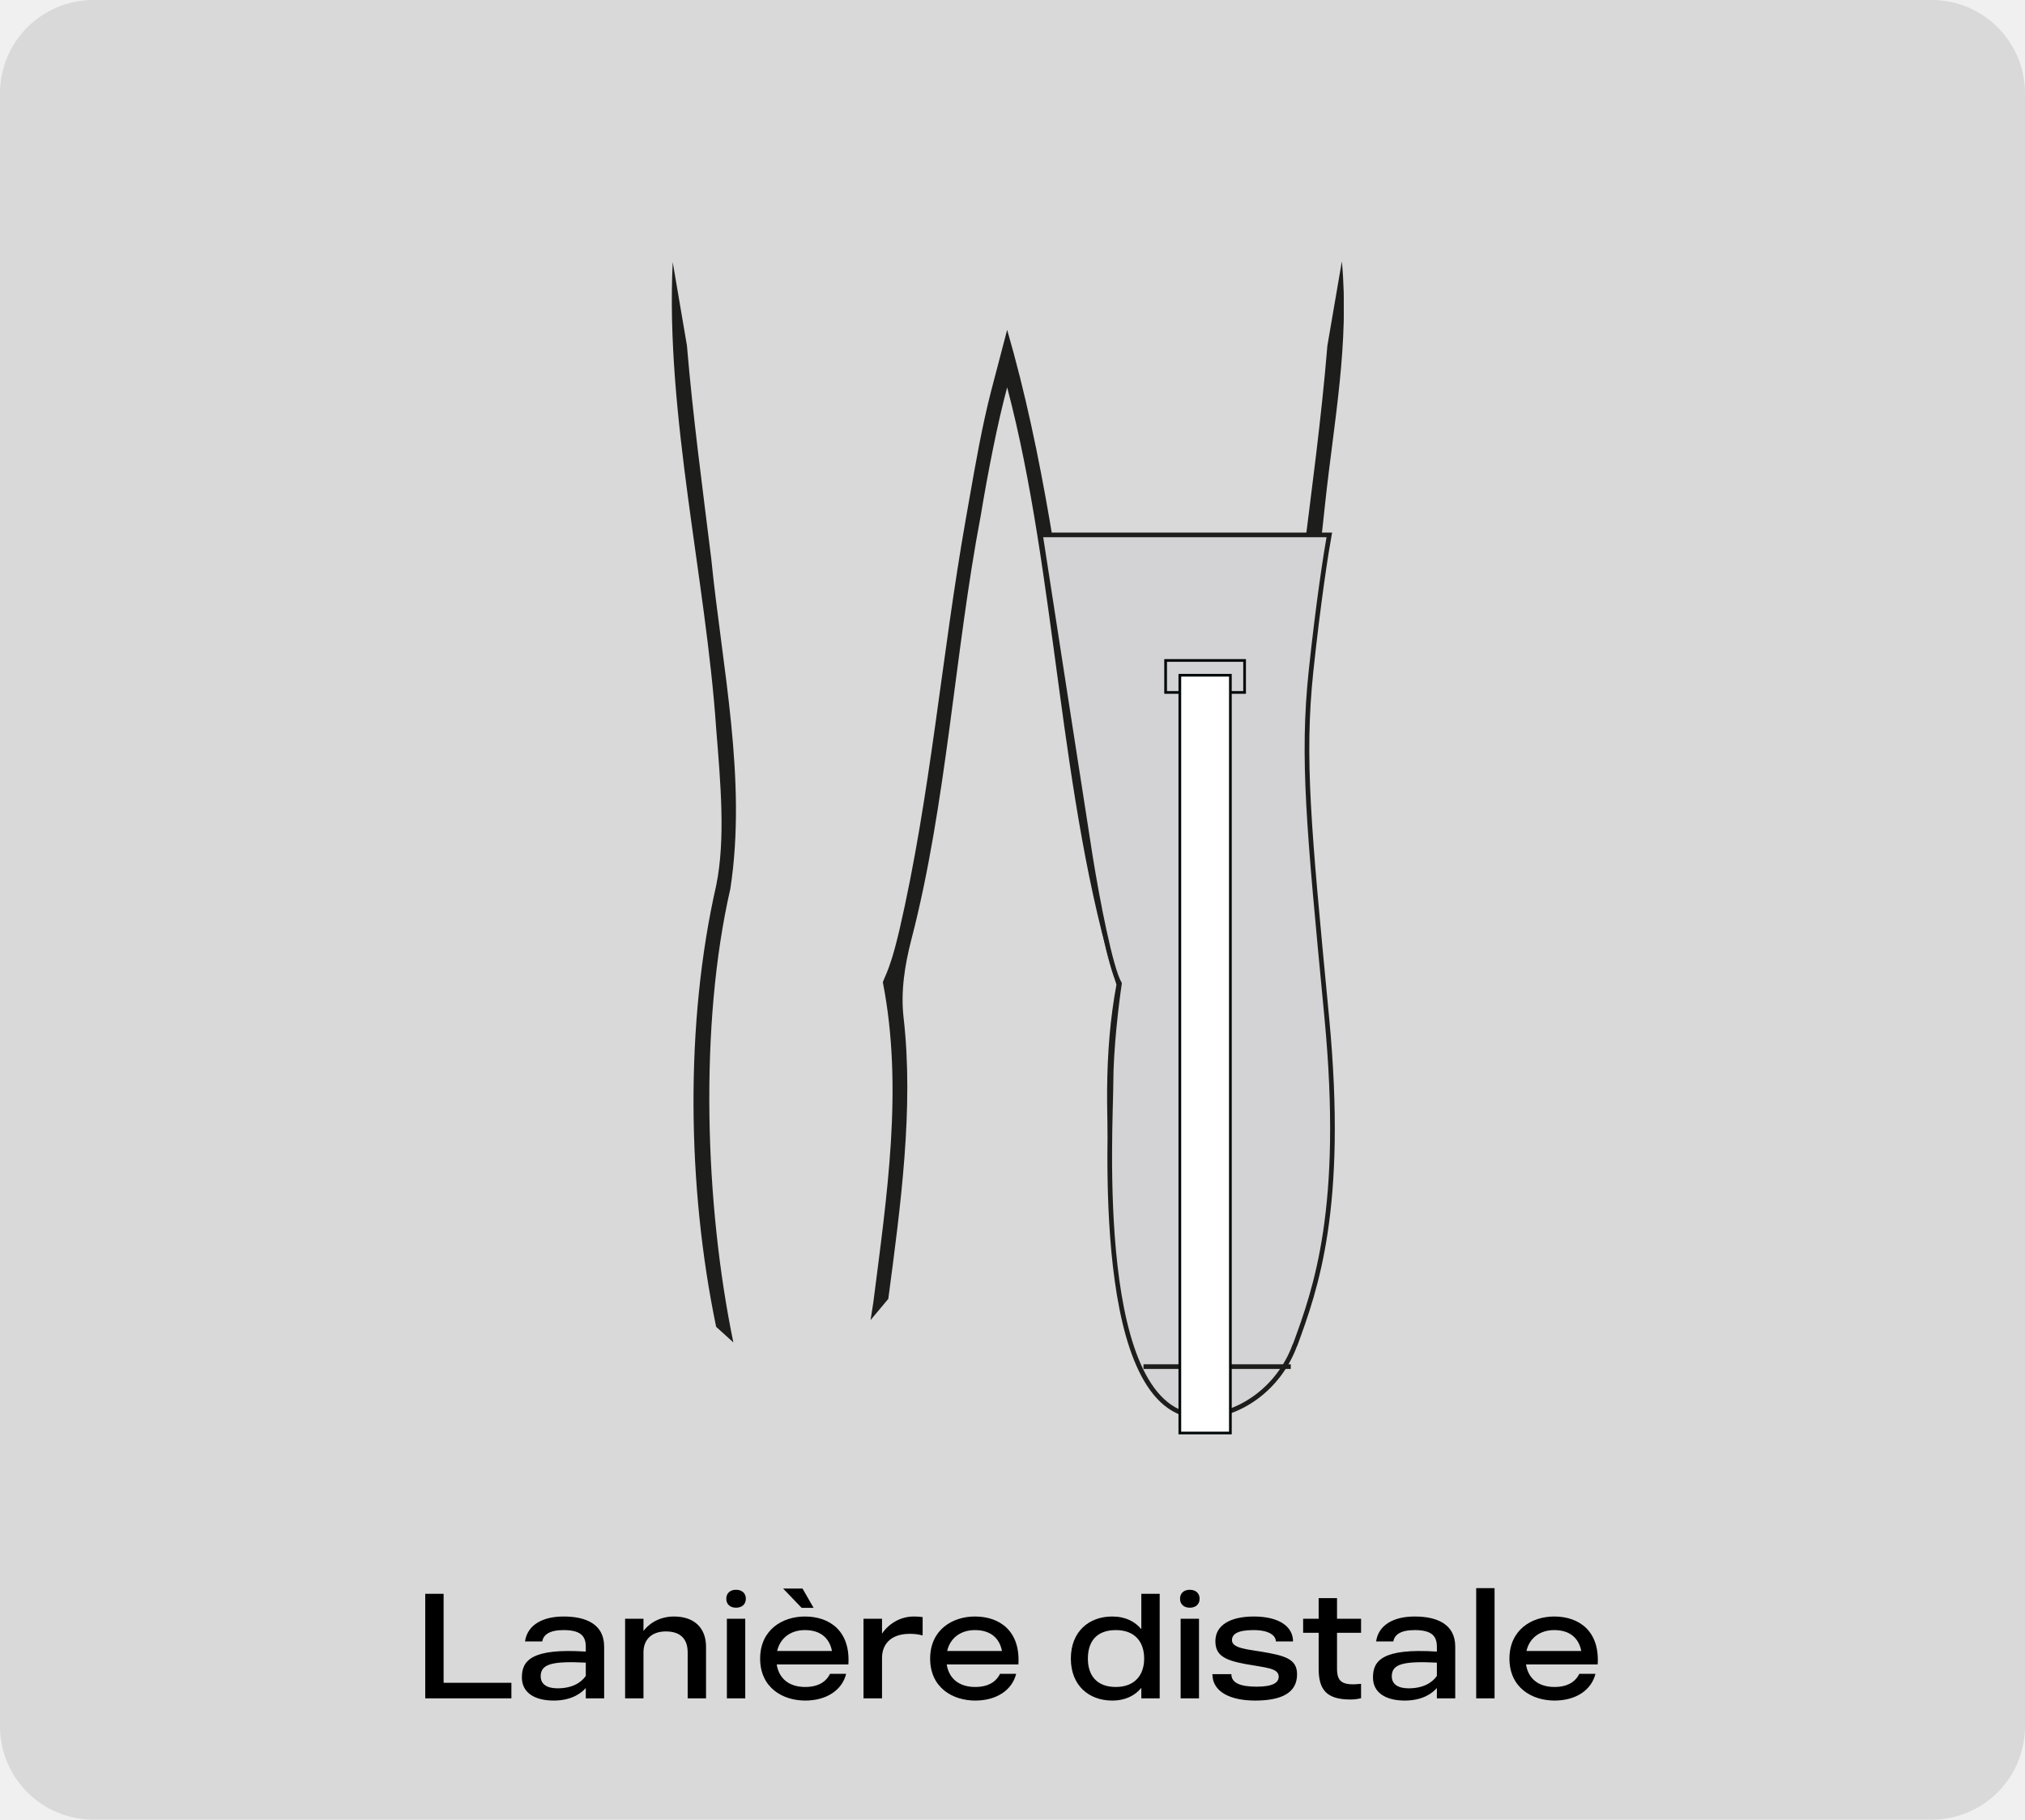
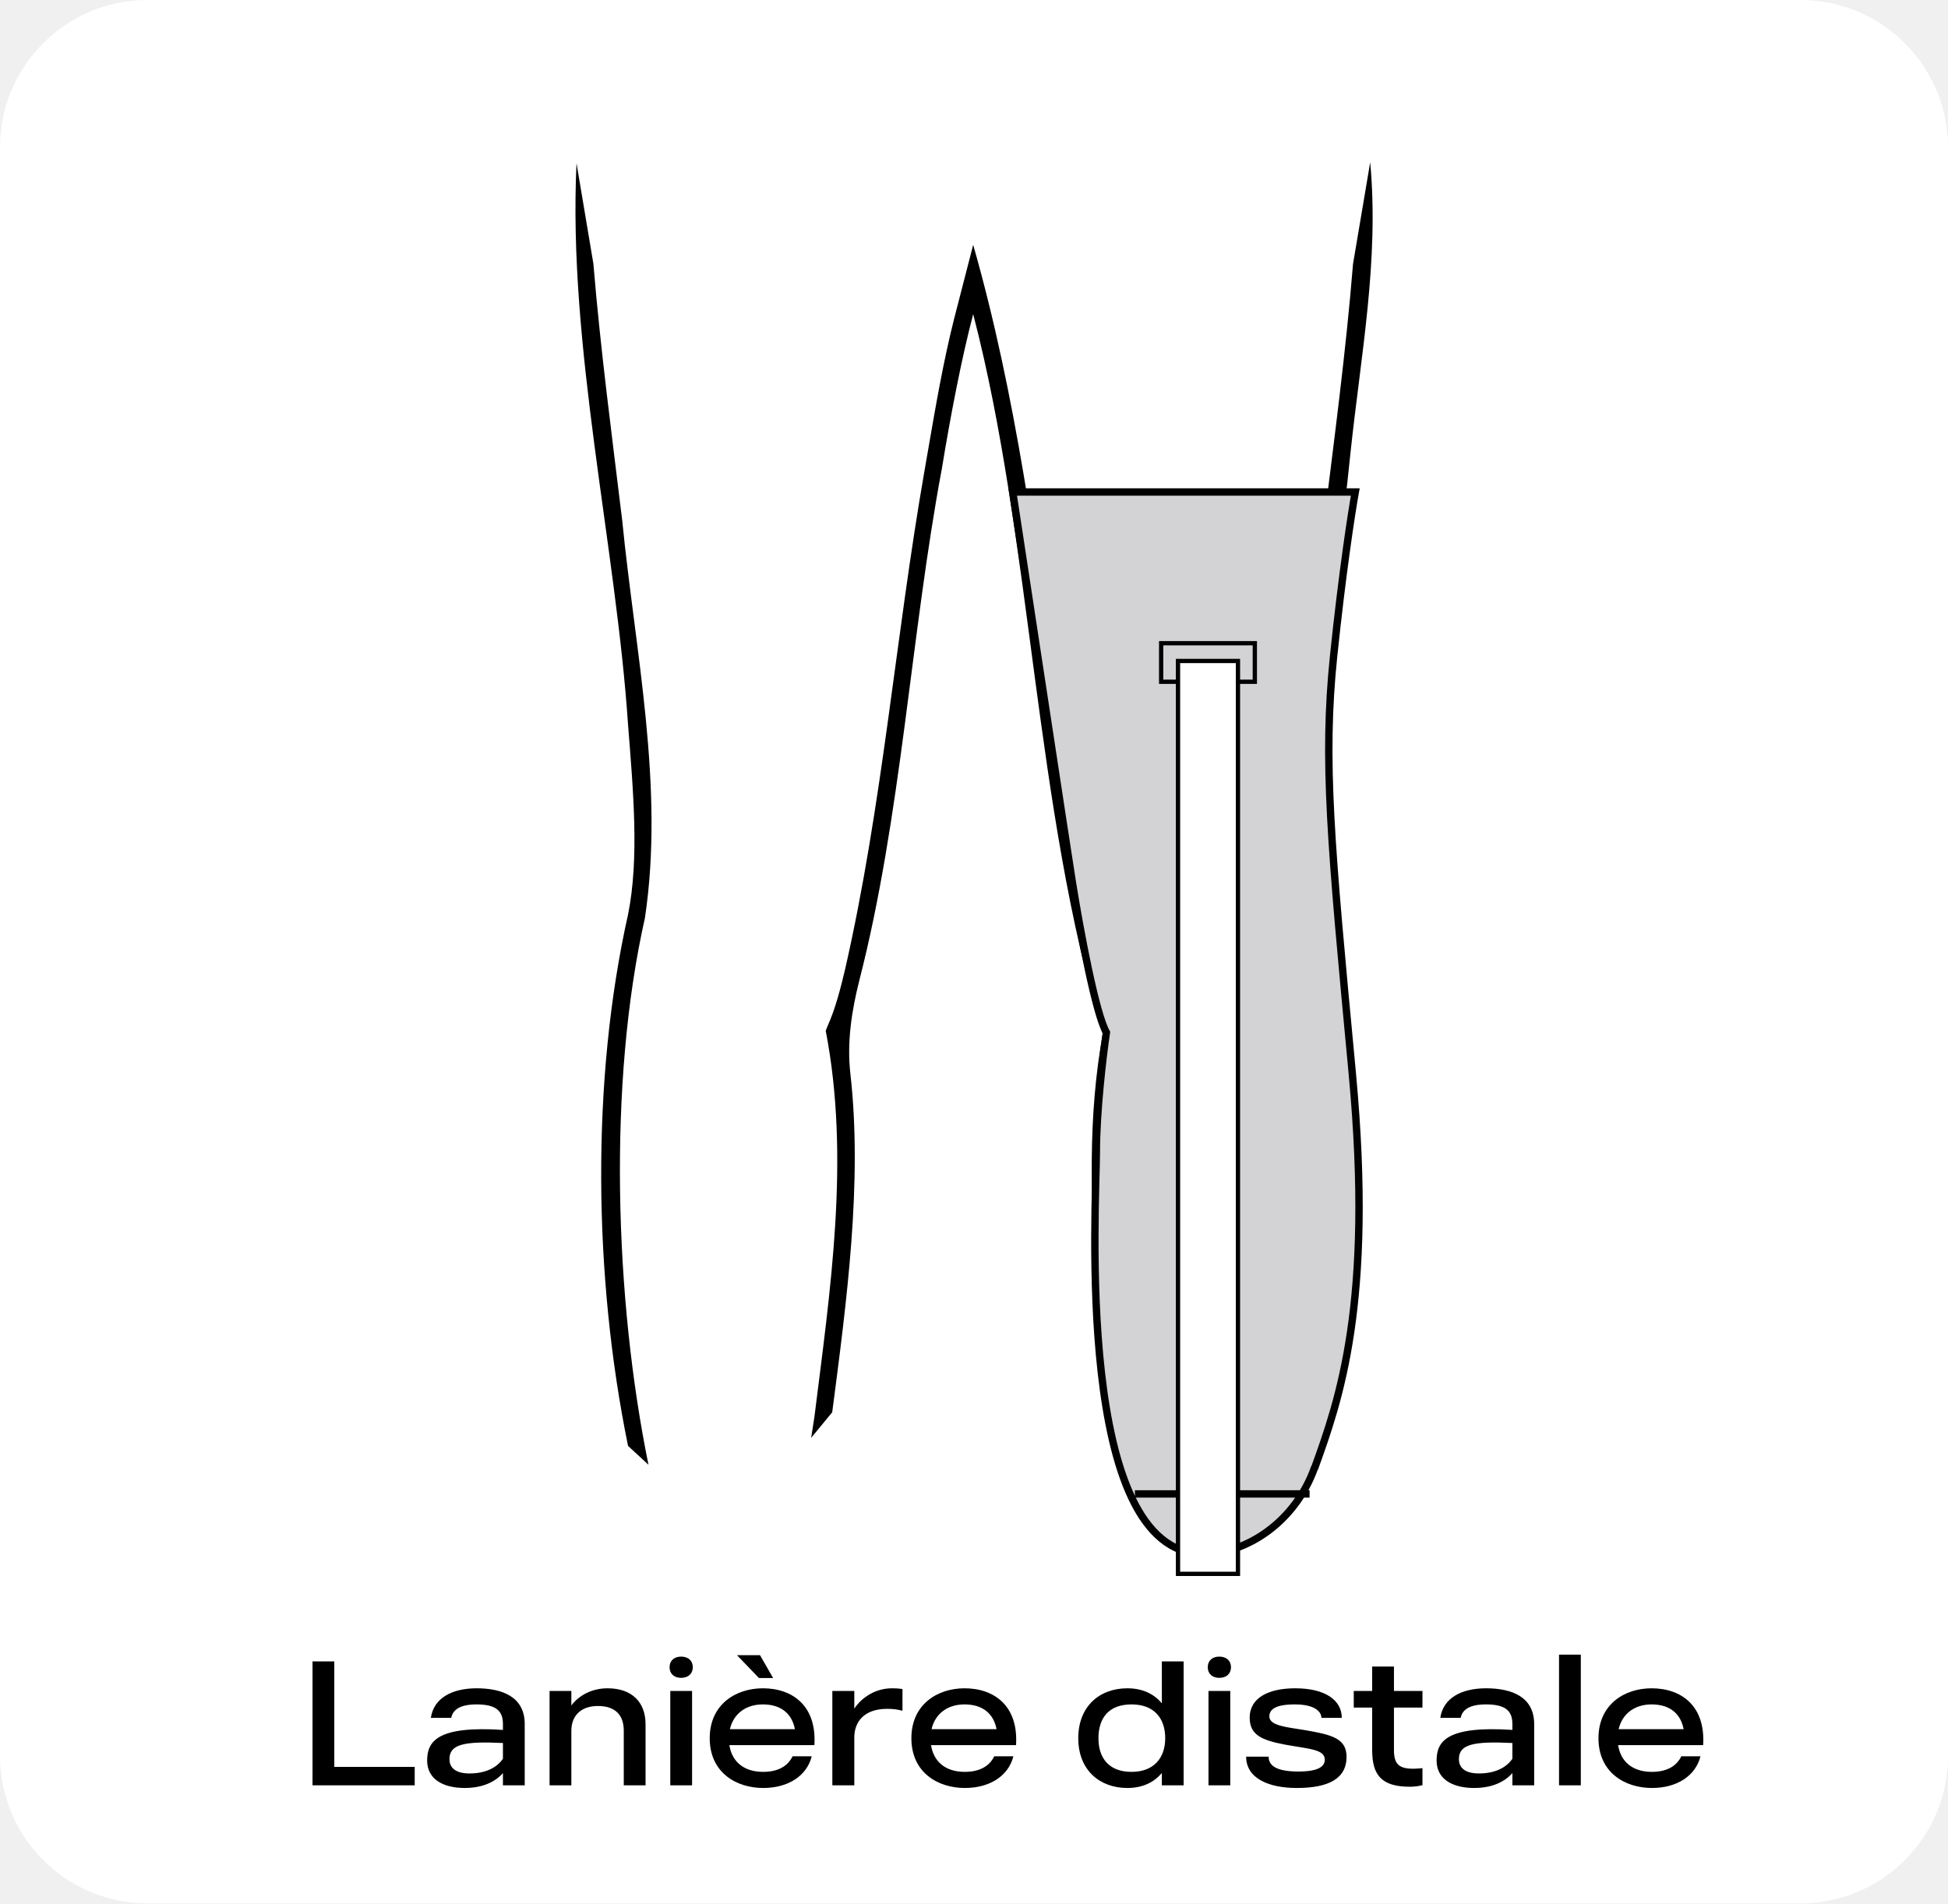
- <svg xmlns="http://www.w3.org/2000/svg" width="217" height="195" viewBox="0 0 217 195" fill="none">
-   <rect x="8.52372e-06" y="2.47442e-05" width="217" height="195" rx="10" fill="#D9D9D9" />
-   <g clip-path="url(#clip0_3841_2137)">
-     <path fill-rule="evenodd" clip-rule="evenodd" d="M143.795 28C144.615 36.757 142.946 45.14 142.009 53.897C140.633 67.667 137.412 81.868 139.139 94.889C142.331 108.774 142.272 125.28 139.608 139.827H138.027C140.691 125.597 140.808 109.292 137.617 95.263C135.831 83.683 138.407 71.901 139.579 60.35C140.545 52.601 141.599 44.881 142.243 37.045" fill="#1D1D1B" />
-     <path fill-rule="evenodd" clip-rule="evenodd" d="M93.287 141.469L93.579 139.626C95.014 128.305 96.829 116.58 94.604 105.259L94.751 104.885C95.483 103.3 95.951 101.457 96.361 99.757C99.728 85.21 100.899 70.288 103.505 55.568C103.623 54.848 103.769 54.128 103.886 53.407C104.56 49.576 105.233 45.716 106.199 41.942C106.316 41.481 107.78 35.922 107.927 35.346C111.821 48.77 113.636 62.741 115.598 76.51C116.74 84.115 117.677 91.72 119.434 99.152C119.814 101.025 120.342 103.128 121.103 104.914L121.337 105.288C119.112 116.724 120.693 128.449 122.04 139.885H120.459C119.961 136.111 119.522 132.395 119.2 128.737C118.468 120.44 118.292 112.749 119.639 105.519C113.461 85.556 113.256 61.675 107.927 41.51C106.902 45.342 105.906 50.383 105.087 55.309C102.305 69.914 101.427 86.247 97.649 100.737C96.947 103.473 96.507 106.268 96.829 109.062C97.942 118.712 96.507 129.255 95.19 139.193" fill="#1D1D1B" />
-     <path fill-rule="evenodd" clip-rule="evenodd" d="M72.088 28.086C71.297 44.391 75.66 62.135 76.743 78.037C77.212 83.913 77.768 89.905 76.743 94.917C73.406 109.551 73.61 127.123 76.743 142.189L78.588 143.86C75.543 129.168 74.899 109.925 78.266 95.234C80.052 83.539 77.388 71.555 76.216 59.86C75.279 52.255 74.255 44.679 73.61 37.016" fill="#1D1D1B" />
-     <path d="M138.759 144.147C137.002 148.958 132.61 151.781 128.716 151.781C117.033 151.781 119.053 120.641 119.053 116.09C119.053 112.431 119.639 107.563 119.961 105.402C118.995 103.732 117.589 96.415 116.857 91.863C116.272 88.205 113.051 67.32 111.499 57.324H142.448C142.126 59.081 141.277 64.468 140.486 71.958C139.52 81.205 140.223 88.579 142.126 108.485L142.185 109.118C144.117 129.485 140.984 138.127 138.788 144.118L138.759 144.147Z" fill="#D3D3D5" stroke="#1D1D1B" stroke-width="0.5" stroke-miterlimit="10" />
-     <path d="M133.371 70.777H124.909V74.205H133.371V70.777Z" stroke="#050A0A" stroke-width="0.29" stroke-miterlimit="10" />
-     <path d="M122.538 146.453H138.32" stroke="#1D1D1B" stroke-width="0.5" stroke-miterlimit="10" />
-     <path d="M131.848 72.361H126.432V153.567H131.848V72.361Z" fill="white" stroke="#050A0A" stroke-width="0.29" stroke-miterlimit="10" />
+ <svg xmlns="http://www.w3.org/2000/svg" width="132" height="129" viewBox="0 0 132 129" fill="none">
+   <rect width="132" height="129" rx="10" fill="white" />
+   <path d="M28.101 119.752V121H21.177V112.6H22.653V119.752H28.101ZM32.292 114.424C34.056 114.424 35.556 115.012 35.556 116.848V121H34.08V120.172C33.768 120.532 33 121.18 31.5 121.18C29.964 121.18 28.944 120.544 28.944 119.32C28.944 118 29.664 116.956 34.08 117.244V116.848C34.08 115.96 33.624 115.516 32.292 115.516C31.152 115.516 30.684 115.888 30.576 116.428H29.196C29.388 115.084 30.636 114.424 32.292 114.424ZM34.08 119.2V118.132C31.416 118 30.456 118.228 30.456 119.224C30.456 119.872 30.96 120.196 31.812 120.196C32.94 120.196 33.684 119.776 34.08 119.2ZM41.164 114.424C42.832 114.424 43.744 115.372 43.744 116.86V121H42.268V117.304C42.268 116.224 41.68 115.624 40.516 115.624C39.352 115.624 38.716 116.296 38.716 117.304V121H37.24V114.604H38.716V115.588C39.016 115.168 39.832 114.424 41.164 114.424ZM45.42 121V114.604H46.896V121H45.42ZM46.152 113.716C45.696 113.716 45.372 113.452 45.372 112.996C45.372 112.54 45.696 112.276 46.152 112.276C46.62 112.276 46.944 112.54 46.944 112.996C46.944 113.452 46.62 113.716 46.152 113.716ZM51.692 114.424C53.72 114.424 55.352 115.624 55.184 118.276H49.424C49.592 119.368 50.372 120.088 51.716 120.088C52.964 120.088 53.492 119.488 53.708 119.032H55.004C54.68 120.34 53.432 121.18 51.716 121.18C49.892 121.18 48.092 120.136 48.092 117.808C48.092 115.516 49.856 114.424 51.692 114.424ZM49.46 117.196H53.864C53.672 116.188 52.976 115.516 51.692 115.516C50.504 115.516 49.688 116.188 49.46 117.196ZM51.5 112.18L52.388 113.728H51.428L49.94 112.18H51.5ZM60.444 114.424C60.733 114.424 60.901 114.436 61.153 114.472V115.936H61.105C60.852 115.864 60.529 115.816 60.12 115.816C58.501 115.816 57.889 116.752 57.889 117.748V121H56.401V114.604H57.889V115.804C58.176 115.336 59.065 114.424 60.444 114.424ZM65.356 114.424C67.385 114.424 69.016 115.624 68.849 118.276H63.089C63.257 119.368 64.037 120.088 65.38 120.088C66.629 120.088 67.156 119.488 67.373 119.032H68.668C68.344 120.34 67.097 121.18 65.38 121.18C63.556 121.18 61.757 120.136 61.757 117.808C61.757 115.516 63.52 114.424 65.356 114.424ZM63.124 117.196H67.528C67.337 116.188 66.641 115.516 65.356 115.516C64.168 115.516 63.352 116.188 63.124 117.196ZM78.729 112.6H80.205V121H78.729V120.16C78.225 120.772 77.457 121.18 76.389 121.18C74.517 121.18 73.065 119.968 73.065 117.808C73.065 115.636 74.517 114.424 76.389 114.424C77.457 114.424 78.225 114.832 78.729 115.444V112.6ZM76.677 120.088C78.201 120.088 78.957 119.128 78.957 117.808C78.957 116.476 78.225 115.516 76.677 115.516C75.117 115.516 74.433 116.452 74.433 117.808C74.433 119.152 75.141 120.088 76.677 120.088ZM81.889 121V114.604H83.365V121H81.889ZM82.621 113.716C82.165 113.716 81.841 113.452 81.841 112.996C81.841 112.54 82.165 112.276 82.621 112.276C83.089 112.276 83.413 112.54 83.413 112.996C83.413 113.452 83.089 113.716 82.621 113.716ZM88.413 117.256C90.225 117.568 91.245 117.808 91.245 119.068C91.245 120.556 90.009 121.18 87.873 121.18C85.929 121.18 84.441 120.508 84.441 119.056H85.965C85.965 119.752 86.649 120.064 87.993 120.064C89.301 120.064 89.769 119.74 89.769 119.26C89.769 118.552 88.701 118.54 87.069 118.24C85.413 117.928 84.681 117.544 84.681 116.404C84.681 115.12 85.881 114.424 87.765 114.424C89.817 114.424 90.921 115.24 90.921 116.428H89.541C89.541 116.02 89.109 115.516 87.741 115.516C86.457 115.516 86.013 115.84 86.013 116.332C86.013 116.98 87.273 117.064 88.413 117.256ZM96.389 115.732H94.457V118.612C94.457 119.692 94.889 119.992 96.389 119.836V120.988C96.173 121.048 95.849 121.096 95.549 121.096C93.605 121.096 92.981 120.304 92.981 118.612V115.732H91.733V114.604H92.981V112.948H94.457V114.604H96.389V115.732ZM100.694 114.424C102.458 114.424 103.958 115.012 103.958 116.848V121H102.482V120.172C102.17 120.532 101.402 121.18 99.902 121.18C98.366 121.18 97.346 120.544 97.346 119.32C97.346 118 98.066 116.956 102.482 117.244V116.848C102.482 115.96 102.026 115.516 100.694 115.516C99.554 115.516 99.086 115.888 98.978 116.428H97.598C97.79 115.084 99.038 114.424 100.694 114.424ZM102.482 119.2V118.132C99.818 118 98.858 118.228 98.858 119.224C98.858 119.872 99.362 120.196 100.214 120.196C101.342 120.196 102.086 119.776 102.482 119.2ZM105.643 112.144H107.119V121H105.643V112.144ZM111.915 114.424C113.943 114.424 115.575 115.624 115.407 118.276H109.647C109.815 119.368 110.595 120.088 111.939 120.088C113.187 120.088 113.715 119.488 113.931 119.032H115.227C114.903 120.34 113.655 121.18 111.939 121.18C110.115 121.18 108.315 120.136 108.315 117.808C108.315 115.516 110.079 114.424 111.915 114.424ZM109.683 117.196H114.087C113.895 116.188 113.199 115.516 111.915 115.516C110.727 115.516 109.911 116.188 109.683 117.196Z" fill="black" />
+   <g clip-path="url(#clip0_9385_4481)">
+     <rect width="54" height="96" transform="translate(39 11)" fill="white" />
+     <path fill-rule="evenodd" clip-rule="evenodd" d="M92.847 11C93.461 17.672 92.21 24.059 91.507 30.731C90.475 41.222 88.059 52.042 89.355 61.963C91.749 72.542 91.705 85.118 89.706 96.202H88.52C90.519 85.359 90.607 72.937 88.213 62.248C86.873 53.425 88.806 44.449 89.684 35.648C90.409 29.744 91.2 23.861 91.683 17.892" fill="black" />
+     <path fill-rule="evenodd" clip-rule="evenodd" d="M54.965 97.45L55.184 96.045C56.261 87.419 57.622 78.487 55.953 69.861L56.063 69.576C56.612 68.369 56.963 66.964 57.271 65.669C59.796 54.586 60.675 43.217 62.629 32.001C62.717 31.453 62.827 30.904 62.914 30.355C63.419 27.436 63.925 24.495 64.649 21.62C64.737 21.269 65.835 17.033 65.945 16.594C68.866 26.822 70.227 37.466 71.698 47.957C72.555 53.752 73.258 59.546 74.575 65.208C74.861 66.635 75.256 68.237 75.827 69.598L76.003 69.883C74.334 78.597 75.519 87.529 76.53 96.243H75.344C74.971 93.367 74.641 90.536 74.4 87.749C73.851 81.428 73.719 75.568 74.729 70.059C70.095 54.849 69.942 36.654 65.945 21.291C65.176 24.21 64.43 28.05 63.815 31.804C61.729 42.931 61.07 55.376 58.237 66.415C57.71 68.501 57.38 70.629 57.622 72.758C58.456 80.111 57.38 88.144 56.392 95.716" fill="black" />
+     <path fill-rule="evenodd" clip-rule="evenodd" d="M39.066 11.062C38.473 23.485 41.745 37.005 42.558 49.12C42.909 53.597 43.326 58.163 42.558 61.982C40.054 73.131 40.208 86.519 42.558 97.998L43.941 99.271C41.657 88.078 41.174 73.416 43.7 62.223C45.039 53.312 43.041 44.182 42.162 35.271C41.46 29.477 40.691 23.704 40.208 17.866" fill="black" />
+     <path d="M89.069 99.495C87.751 103.16 84.457 105.311 81.537 105.311C72.775 105.311 74.29 81.585 74.29 78.117C74.29 75.33 74.729 71.621 74.971 69.975C74.246 68.702 73.192 63.127 72.643 59.659C72.204 56.872 69.788 40.96 68.624 33.344H91.836C91.594 34.683 90.957 38.787 90.365 44.493C89.64 51.538 90.167 57.157 91.594 72.323L91.638 72.806C93.088 88.323 90.738 94.907 89.091 99.473L89.069 99.495Z" fill="#D3D3D5" stroke="black" stroke-width="0.5" stroke-miterlimit="10" />
+     <path d="M85.029 43.594H78.682V46.206H85.029V43.594Z" stroke="black" stroke-width="0.29" stroke-miterlimit="10" />
+     <path d="M76.903 101.25H88.74" stroke="black" stroke-width="0.5" stroke-miterlimit="10" />
+     <path d="M83.886 44.797H79.824V106.668H83.886V44.797Z" fill="white" stroke="black" stroke-width="0.29" stroke-miterlimit="10" />
  </g>
-   <path d="M54.801 180.336V182H45.569V170.8H47.537V180.336H54.801ZM60.389 173.232C62.741 173.232 64.741 174.016 64.741 176.464V182H62.773V180.896C62.357 181.376 61.333 182.24 59.333 182.24C57.285 182.24 55.925 181.392 55.925 179.76C55.925 178 56.885 176.608 62.773 176.992V176.464C62.773 175.28 62.165 174.688 60.389 174.688C58.869 174.688 58.245 175.184 58.101 175.904H56.261C56.517 174.112 58.181 173.232 60.389 173.232ZM62.773 179.6V178.176C59.221 178 57.941 178.304 57.941 179.632C57.941 180.496 58.613 180.928 59.749 180.928C61.253 180.928 62.245 180.368 62.773 179.6ZM72.219 173.232C74.443 173.232 75.659 174.496 75.659 176.48V182H73.691V177.072C73.691 175.632 72.907 174.832 71.355 174.832C69.803 174.832 68.955 175.728 68.955 177.072V182H66.987V173.472H68.955V174.784C69.355 174.224 70.443 173.232 72.219 173.232ZM77.893 182V173.472H79.861V182H77.893ZM78.869 172.288C78.261 172.288 77.829 171.936 77.829 171.328C77.829 170.72 78.261 170.368 78.869 170.368C79.493 170.368 79.925 170.72 79.925 171.328C79.925 171.936 79.493 172.288 78.869 172.288ZM86.257 173.232C88.961 173.232 91.137 174.832 90.913 178.368H83.233C83.457 179.824 84.497 180.784 86.289 180.784C87.953 180.784 88.657 179.984 88.945 179.376H90.673C90.241 181.12 88.577 182.24 86.289 182.24C83.857 182.24 81.457 180.848 81.457 177.744C81.457 174.688 83.809 173.232 86.257 173.232ZM83.281 176.928H89.153C88.897 175.584 87.969 174.688 86.257 174.688C84.673 174.688 83.585 175.584 83.281 176.928ZM86.001 170.24L87.185 172.304H85.905L83.921 170.24H86.001ZM97.926 173.232C98.31 173.232 98.534 173.248 98.87 173.296V175.248H98.806C98.47 175.152 98.038 175.088 97.494 175.088C95.334 175.088 94.518 176.336 94.518 177.664V182H92.534V173.472H94.518V175.072C94.902 174.448 96.086 173.232 97.926 173.232ZM104.475 173.232C107.179 173.232 109.355 174.832 109.131 178.368H101.451C101.675 179.824 102.715 180.784 104.507 180.784C106.171 180.784 106.875 179.984 107.163 179.376H108.891C108.459 181.12 106.795 182.24 104.507 182.24C102.075 182.24 99.675 180.848 99.675 177.744C99.675 174.688 102.027 173.232 104.475 173.232ZM101.499 176.928H107.371C107.115 175.584 106.187 174.688 104.475 174.688C102.891 174.688 101.803 175.584 101.499 176.928ZM122.305 170.8H124.273V182H122.305V180.88C121.633 181.696 120.609 182.24 119.185 182.24C116.689 182.24 114.753 180.624 114.753 177.744C114.753 174.848 116.689 173.232 119.185 173.232C120.609 173.232 121.633 173.776 122.305 174.592V170.8ZM119.569 180.784C121.601 180.784 122.609 179.504 122.609 177.744C122.609 175.968 121.633 174.688 119.569 174.688C117.489 174.688 116.577 175.936 116.577 177.744C116.577 179.536 117.521 180.784 119.569 180.784ZM126.518 182V173.472H128.486V182H126.518ZM127.494 172.288C126.886 172.288 126.454 171.936 126.454 171.328C126.454 170.72 126.886 170.368 127.494 170.368C128.118 170.368 128.55 170.72 128.55 171.328C128.55 171.936 128.118 172.288 127.494 172.288ZM135.218 177.008C137.634 177.424 138.994 177.744 138.994 179.424C138.994 181.408 137.346 182.24 134.498 182.24C131.906 182.24 129.922 181.344 129.922 179.408H131.954C131.954 180.336 132.866 180.752 134.658 180.752C136.402 180.752 137.026 180.32 137.026 179.68C137.026 178.736 135.602 178.72 133.426 178.32C131.218 177.904 130.242 177.392 130.242 175.872C130.242 174.16 131.842 173.232 134.354 173.232C137.09 173.232 138.562 174.32 138.562 175.904H136.722C136.722 175.36 136.146 174.688 134.322 174.688C132.61 174.688 132.018 175.12 132.018 175.776C132.018 176.64 133.698 176.752 135.218 177.008ZM145.852 174.976H143.276V178.816C143.276 180.256 143.852 180.656 145.852 180.448V181.984C145.564 182.064 145.132 182.128 144.732 182.128C142.14 182.128 141.308 181.072 141.308 178.816V174.976H139.644V173.472H141.308V171.264H143.276V173.472H145.852V174.976ZM151.592 173.232C153.944 173.232 155.944 174.016 155.944 176.464V182H153.976V180.896C153.56 181.376 152.536 182.24 150.536 182.24C148.488 182.24 147.128 181.392 147.128 179.76C147.128 178 148.088 176.608 153.976 176.992V176.464C153.976 175.28 153.368 174.688 151.592 174.688C150.072 174.688 149.448 175.184 149.304 175.904H147.464C147.72 174.112 149.384 173.232 151.592 173.232ZM153.976 179.6V178.176C150.424 178 149.144 178.304 149.144 179.632C149.144 180.496 149.816 180.928 150.952 180.928C152.456 180.928 153.448 180.368 153.976 179.6ZM158.19 170.192H160.158V182H158.19V170.192ZM166.553 173.232C169.257 173.232 171.433 174.832 171.209 178.368H163.529C163.753 179.824 164.793 180.784 166.585 180.784C168.249 180.784 168.953 179.984 169.241 179.376H170.969C170.537 181.12 168.873 182.24 166.585 182.24C164.153 182.24 161.753 180.848 161.753 177.744C161.753 174.688 164.105 173.232 166.553 173.232ZM163.577 176.928H169.449C169.193 175.584 168.265 174.688 166.553 174.688C164.969 174.688 163.881 175.584 163.577 176.928Z" fill="black" />
  <defs>
-     <clipPath id="clip0_3841_2137">
-       <rect width="72" height="126" fill="white" transform="translate(72 28)" />
+     <clipPath id="clip0_9385_4481">
+       <rect width="54" height="96" fill="white" transform="translate(39 11)" />
    </clipPath>
  </defs>
</svg>
